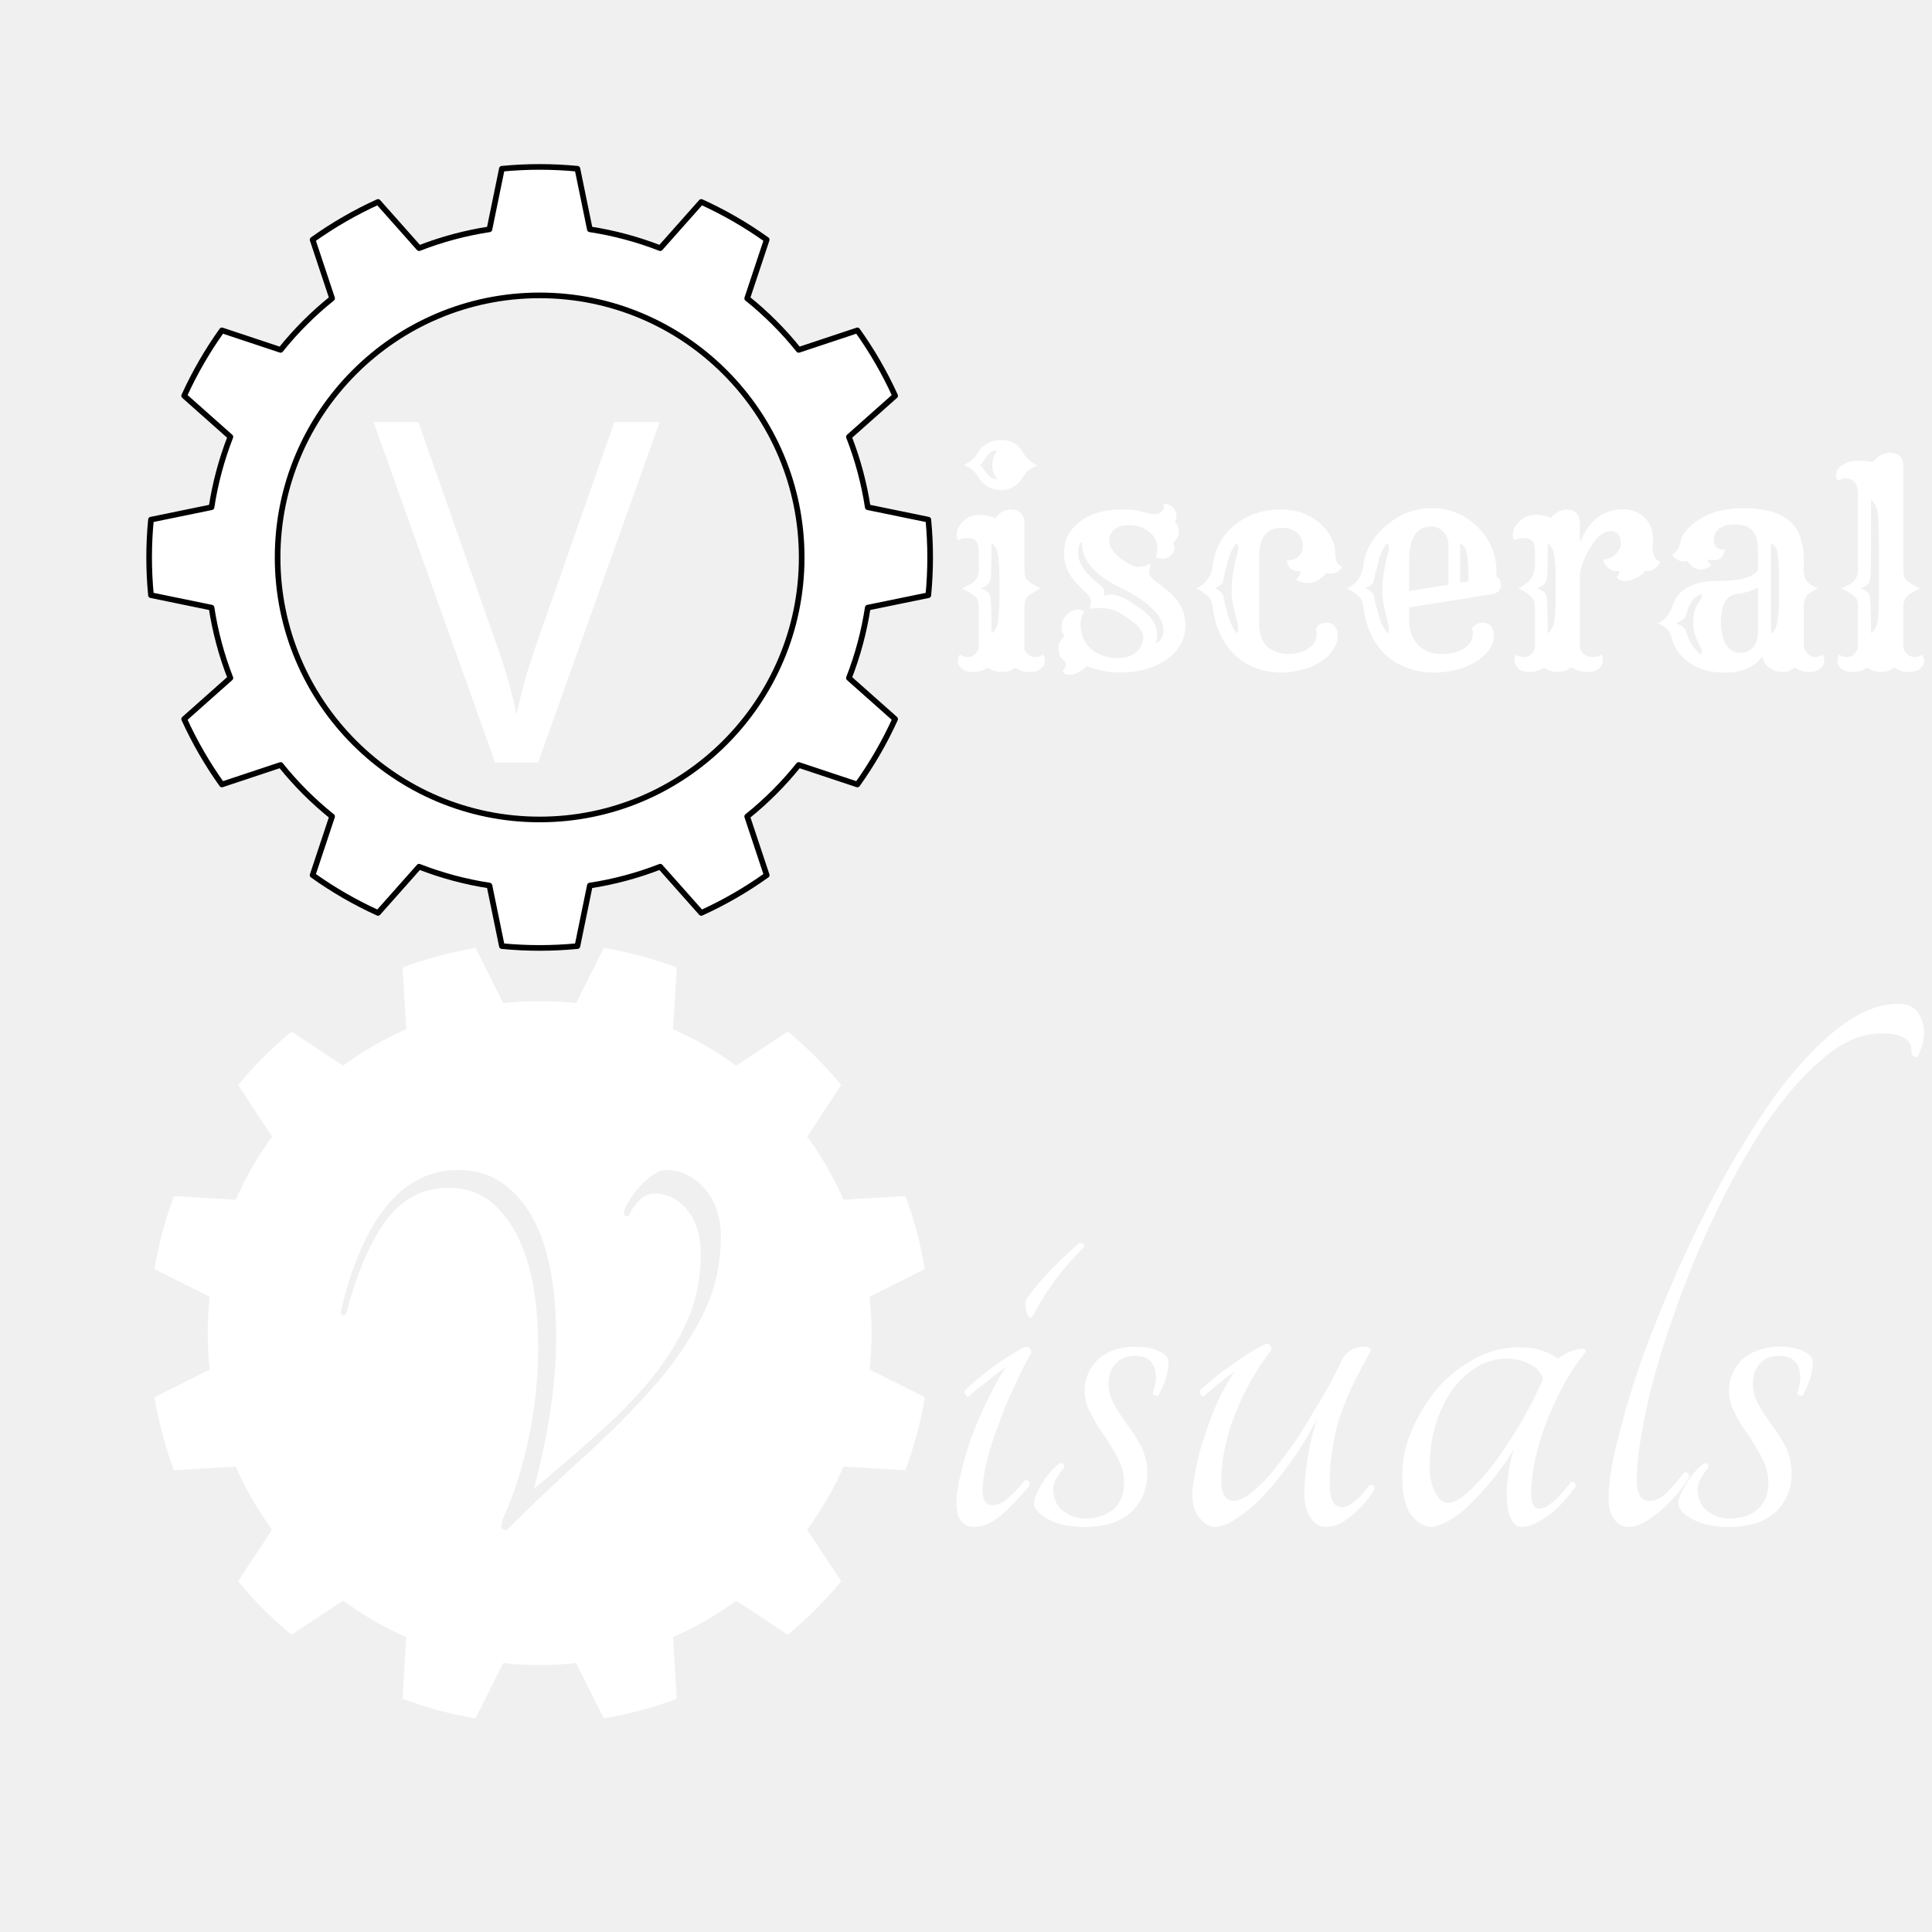
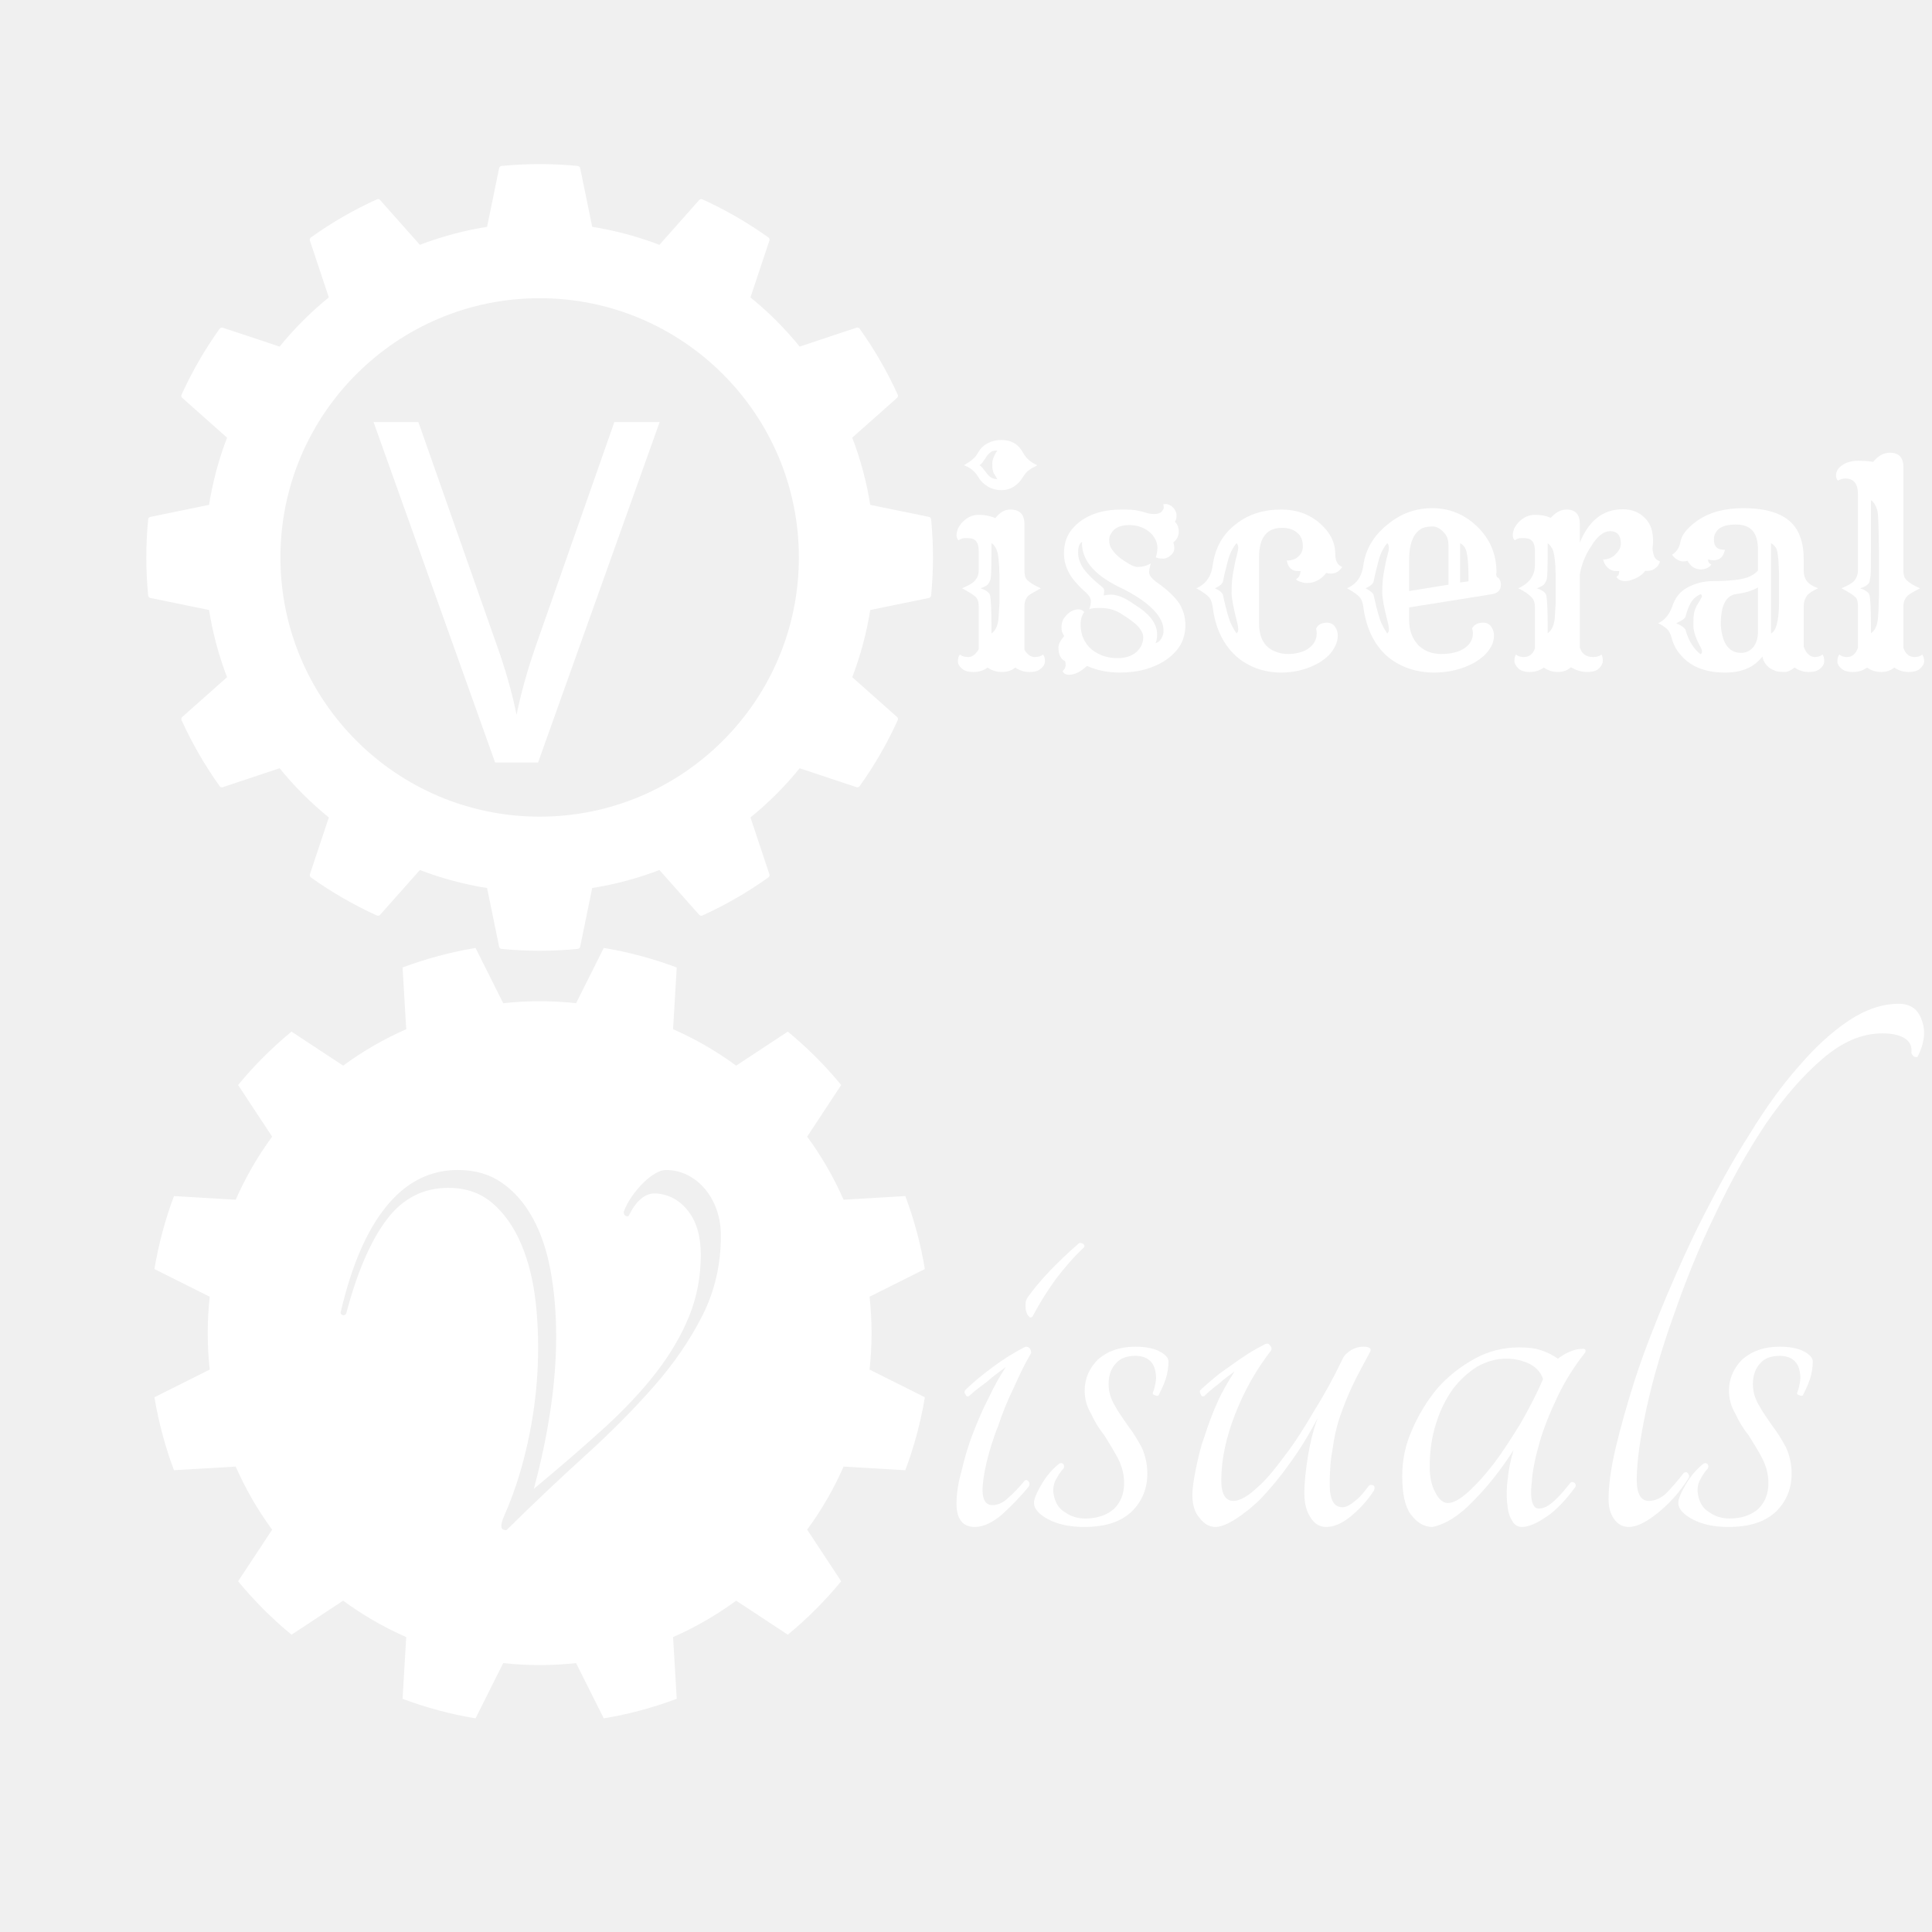
<svg xmlns="http://www.w3.org/2000/svg" width="100%" height="100%" viewBox="0 0 500 500" version="1.1" xml:space="preserve" style="fill-rule:evenodd;clip-rule:evenodd;stroke-linecap:round;stroke-linejoin:round;stroke-miterlimit:1.5;">
  <g id="DarkMode" transform="matrix(1.45889,0,0,1.45889,-123.998,-119.397)">
    <g>
      <path id="BlackVisuals" d="M136.708,264.842C133.251,267.687 130.078,270.86 127.233,274.317L133.27,283.475C130.712,286.957 128.545,290.71 126.808,294.666L115.859,294.017C114.288,298.209 113.126,302.544 112.391,306.96L122.198,311.873C121.724,316.167 121.724,320.501 122.198,324.796L112.391,329.708C113.126,334.125 114.288,338.459 115.859,342.651L126.808,342.002C128.545,345.959 130.712,349.712 133.27,353.194L127.233,362.352C130.078,365.809 133.251,368.982 136.708,371.827L145.866,365.79C149.348,368.348 153.101,370.515 157.058,372.252L156.408,383.201C160.601,384.772 164.935,385.934 169.352,386.669L174.264,376.862C178.559,377.336 182.892,377.336 187.187,376.862L192.099,386.669C196.516,385.934 200.85,384.772 205.043,383.201L204.394,372.252C208.35,370.515 212.103,368.348 215.585,365.79L224.743,371.827C228.2,368.982 231.373,365.809 234.218,362.352L228.181,353.194C230.739,349.712 232.906,345.959 234.643,342.002L245.592,342.651C247.163,338.459 248.325,334.125 249.06,329.708L239.253,324.796C239.727,320.501 239.727,316.167 239.253,311.873L249.06,306.96C248.325,302.544 247.163,298.209 245.592,294.017L234.643,294.666C232.906,290.71 230.739,286.957 228.181,283.475L234.218,274.317C231.373,270.86 228.2,267.687 224.743,264.842L215.585,270.879C212.103,268.321 208.35,266.154 204.394,264.417L205.043,253.468C200.85,251.897 196.516,250.735 192.099,250L187.187,259.807C182.892,259.333 178.559,259.333 174.264,259.807L169.352,250C164.935,250.735 160.601,251.897 156.408,253.468L157.058,264.417C153.101,266.154 149.348,268.321 145.866,270.879L136.708,264.842ZM212.877,301.078C212.877,306.163 211.787,310.868 209.608,315.193C207.429,319.518 204.556,323.712 200.99,327.773C197.424,331.834 193.363,335.928 188.807,340.055C184.251,344.182 179.595,348.59 174.841,353.279C174.378,353.279 174.098,353.163 173.999,352.932C173.9,352.701 173.9,352.387 173.999,351.991C174.098,351.595 174.246,351.166 174.444,350.703C174.642,350.241 174.841,349.779 175.039,349.317C176.491,345.817 177.68,341.97 178.605,337.777C179.529,333.584 180.107,329.391 180.338,325.197C180.569,321.004 180.47,316.943 180.041,313.014C179.612,309.085 178.753,305.602 177.465,302.564C176.178,299.526 174.477,297.1 172.364,295.284C170.251,293.468 167.643,292.56 164.539,292.56C160.049,292.56 156.384,294.458 153.544,298.255C150.705,302.052 148.328,307.583 146.413,314.846C146.28,315.111 146.082,315.21 145.818,315.144C145.554,315.078 145.422,314.912 145.422,314.648C147.337,306.394 150.044,300.121 153.544,295.828C157.044,291.536 161.27,289.39 166.223,289.39C169.261,289.39 171.869,290.149 174.048,291.668C176.227,293.187 178.043,295.267 179.496,297.908C180.949,300.55 182.005,303.67 182.666,307.269C183.326,310.868 183.656,314.764 183.656,318.957C183.656,323.15 183.31,327.542 182.616,332.131C181.923,336.72 180.949,341.326 179.694,345.949C184.317,342.119 188.477,338.52 192.175,335.152C195.873,331.784 198.976,328.466 201.486,325.197C203.995,321.929 205.926,318.61 207.28,315.243C208.634,311.875 209.311,308.276 209.311,304.446C209.311,301.144 208.551,298.536 207.033,296.621C205.514,294.706 203.599,293.682 201.288,293.55C199.439,293.484 197.854,294.805 196.533,297.512C196.335,297.644 196.137,297.644 195.939,297.512C195.741,297.38 195.642,297.149 195.642,296.819C195.972,295.894 196.45,294.986 197.078,294.095C197.705,293.204 198.365,292.411 199.059,291.718C199.752,291.024 200.462,290.463 201.188,290.034C201.915,289.605 202.542,289.39 203.07,289.39C204.457,289.39 205.745,289.687 206.933,290.281C208.122,290.876 209.162,291.701 210.054,292.758C210.945,293.814 211.638,295.052 212.134,296.472C212.629,297.892 212.877,299.427 212.877,301.078Z" style="fill:white;" />
      <g id="WhiteVisceralGear">
-         <path d="M187.425,111.776C182.969,111.343 178.482,111.343 174.026,111.776L171.819,122.52C167.548,123.173 163.362,124.295 159.336,125.864L152.053,117.663C147.977,119.516 144.091,121.76 140.448,124.363L143.909,134.771C140.537,137.473 137.473,140.537 134.771,143.909L124.363,140.448C121.76,144.091 119.516,147.977 117.663,152.053L125.864,159.336C124.295,163.362 123.173,167.548 122.52,171.819L111.776,174.026C111.343,178.482 111.343,182.969 111.776,187.425L122.52,189.632C123.173,193.903 124.295,198.089 125.864,202.115L117.663,209.398C119.516,213.474 121.76,217.36 124.363,221.003L134.771,217.542C137.473,220.914 140.537,223.978 143.909,226.68L140.448,237.088C144.091,239.691 147.977,241.935 152.053,243.788L159.336,235.587C163.362,237.156 167.548,238.278 171.819,238.931L174.026,249.675C178.482,250.108 182.969,250.108 187.425,249.675L189.632,238.931C193.903,238.278 198.089,237.156 202.115,235.587L209.398,243.788C213.474,241.935 217.36,239.691 221.003,237.088L217.542,226.68C220.914,223.978 223.978,220.914 226.68,217.542L237.088,221.003C239.691,217.36 241.935,213.474 243.788,209.398L235.587,202.115C237.156,198.089 238.278,193.903 238.931,189.632L249.675,187.425C250.108,182.969 250.108,178.482 249.675,174.026L238.931,171.819C238.278,167.548 237.156,163.362 235.587,159.336L243.788,152.053C241.935,147.977 239.691,144.091 237.088,140.448L226.68,143.909C223.978,140.537 220.914,137.473 217.542,134.771L221.003,124.363C217.36,121.76 213.474,119.516 209.398,117.663L202.115,125.864C198.089,124.295 193.903,123.173 189.632,122.52L187.425,111.776ZM180.726,134.241C206.381,134.241 227.21,155.07 227.21,180.726C227.21,206.381 206.381,227.21 180.726,227.21C155.07,227.21 134.241,206.381 134.241,180.726C134.241,155.07 155.07,134.241 180.726,134.241Z" style="fill:white;stroke:black;stroke-width:1px;" />
+         <path d="M187.425,111.776C182.969,111.343 178.482,111.343 174.026,111.776L171.819,122.52C167.548,123.173 163.362,124.295 159.336,125.864L152.053,117.663C147.977,119.516 144.091,121.76 140.448,124.363L143.909,134.771C140.537,137.473 137.473,140.537 134.771,143.909L124.363,140.448C121.76,144.091 119.516,147.977 117.663,152.053L125.864,159.336C124.295,163.362 123.173,167.548 122.52,171.819L111.776,174.026C111.343,178.482 111.343,182.969 111.776,187.425L122.52,189.632C123.173,193.903 124.295,198.089 125.864,202.115L117.663,209.398C119.516,213.474 121.76,217.36 124.363,221.003L134.771,217.542C137.473,220.914 140.537,223.978 143.909,226.68L140.448,237.088C144.091,239.691 147.977,241.935 152.053,243.788L159.336,235.587C163.362,237.156 167.548,238.278 171.819,238.931L174.026,249.675C178.482,250.108 182.969,250.108 187.425,249.675L189.632,238.931C193.903,238.278 198.089,237.156 202.115,235.587L209.398,243.788C213.474,241.935 217.36,239.691 221.003,237.088L217.542,226.68C220.914,223.978 223.978,220.914 226.68,217.542L237.088,221.003C239.691,217.36 241.935,213.474 243.788,209.398L235.587,202.115C237.156,198.089 238.278,193.903 238.931,189.632L249.675,187.425C250.108,182.969 250.108,178.482 249.675,174.026L238.931,171.819C238.278,167.548 237.156,163.362 235.587,159.336L243.788,152.053C241.935,147.977 239.691,144.091 237.088,140.448L226.68,143.909C223.978,140.537 220.914,137.473 217.542,134.771L221.003,124.363C217.36,121.76 213.474,119.516 209.398,117.663L202.115,125.864C198.089,124.295 193.903,123.173 189.632,122.52L187.425,111.776ZM180.726,134.241C206.381,134.241 227.21,155.07 227.21,180.726C227.21,206.381 206.381,227.21 180.726,227.21C155.07,227.21 134.241,206.381 134.241,180.726C134.241,155.07 155.07,134.241 180.726,134.241Z" style="fill:white;stroke:white;stroke-width:1px;" />
        <g transform="matrix(0.856844,0,0,0.856844,151.259,217.101)">
          <text x="0px" y="0px" style="font-family:'Rye-Regular', 'Rye', sans-serif;font-size:98.711px;fill:white;">V</text>
        </g>
      </g>
      <g transform="matrix(0.699667,0,0,0.699667,250.428,352.715)">
        <g transform="matrix(178.532,0,0,178.532,0,0)">
          <path d="M0.052,-0.186C0.05,-0.185 0.048,-0.185 0.047,-0.188C0.045,-0.19 0.045,-0.192 0.046,-0.194C0.055,-0.203 0.068,-0.214 0.084,-0.226C0.1,-0.238 0.116,-0.248 0.132,-0.256C0.137,-0.256 0.14,-0.253 0.14,-0.247C0.131,-0.232 0.123,-0.215 0.115,-0.197C0.106,-0.179 0.099,-0.161 0.093,-0.143C0.086,-0.126 0.081,-0.109 0.077,-0.093C0.073,-0.076 0.071,-0.063 0.071,-0.052C0.071,-0.038 0.076,-0.031 0.085,-0.031C0.092,-0.031 0.1,-0.034 0.107,-0.041C0.114,-0.047 0.122,-0.055 0.131,-0.066C0.132,-0.067 0.134,-0.067 0.136,-0.065C0.138,-0.063 0.138,-0.061 0.137,-0.058C0.125,-0.043 0.112,-0.03 0.099,-0.018C0.085,-0.006 0.072,0 0.06,0C0.043,0 0.034,-0.011 0.034,-0.033C0.034,-0.046 0.036,-0.061 0.041,-0.079C0.045,-0.096 0.05,-0.114 0.057,-0.132C0.064,-0.15 0.071,-0.167 0.08,-0.184C0.088,-0.201 0.096,-0.215 0.104,-0.227C0.097,-0.222 0.087,-0.215 0.077,-0.206C0.066,-0.198 0.057,-0.191 0.052,-0.186ZM0.142,-0.299C0.14,-0.297 0.138,-0.297 0.137,-0.299C0.135,-0.3 0.134,-0.303 0.133,-0.306C0.132,-0.309 0.132,-0.312 0.132,-0.316C0.132,-0.32 0.133,-0.323 0.135,-0.326C0.152,-0.35 0.177,-0.376 0.208,-0.403C0.21,-0.404 0.212,-0.403 0.214,-0.402C0.216,-0.4 0.216,-0.398 0.215,-0.397C0.201,-0.384 0.188,-0.369 0.175,-0.352C0.162,-0.334 0.151,-0.316 0.142,-0.299Z" style="fill:white;fill-rule:nonzero;" />
        </g>
        <g transform="matrix(178.532,0,0,178.532,26.6013,0)">
          <path d="M0.139,-0.256C0.152,-0.256 0.164,-0.254 0.172,-0.25C0.182,-0.245 0.186,-0.24 0.186,-0.235C0.186,-0.228 0.185,-0.219 0.182,-0.21C0.179,-0.201 0.175,-0.193 0.172,-0.187C0.171,-0.186 0.169,-0.186 0.167,-0.187C0.164,-0.188 0.163,-0.189 0.164,-0.191C0.166,-0.196 0.167,-0.201 0.168,-0.207C0.169,-0.213 0.168,-0.218 0.167,-0.223C0.164,-0.236 0.154,-0.243 0.139,-0.243C0.128,-0.243 0.118,-0.24 0.112,-0.233C0.105,-0.226 0.101,-0.216 0.101,-0.203C0.101,-0.192 0.104,-0.182 0.11,-0.172C0.115,-0.163 0.122,-0.153 0.129,-0.143C0.136,-0.134 0.142,-0.124 0.148,-0.113C0.153,-0.102 0.156,-0.089 0.156,-0.076C0.156,-0.055 0.149,-0.037 0.134,-0.022C0.118,-0.007 0.096,0 0.066,0C0.045,0 0.028,-0.004 0.015,-0.011C0.002,-0.018 -0.005,-0.026 -0.005,-0.034C-0.005,-0.04 -0.001,-0.049 0.006,-0.061C0.013,-0.073 0.022,-0.083 0.031,-0.09C0.033,-0.091 0.035,-0.091 0.037,-0.089C0.038,-0.087 0.038,-0.085 0.037,-0.083C0.032,-0.078 0.028,-0.071 0.025,-0.065C0.022,-0.058 0.022,-0.051 0.023,-0.046C0.025,-0.035 0.03,-0.026 0.039,-0.021C0.047,-0.015 0.057,-0.012 0.068,-0.012C0.085,-0.012 0.099,-0.017 0.109,-0.026C0.118,-0.035 0.123,-0.047 0.123,-0.062C0.123,-0.075 0.12,-0.086 0.114,-0.098C0.108,-0.109 0.102,-0.119 0.095,-0.13C0.087,-0.14 0.081,-0.15 0.076,-0.161C0.07,-0.171 0.067,-0.182 0.067,-0.194C0.067,-0.211 0.074,-0.226 0.086,-0.238C0.1,-0.25 0.117,-0.256 0.139,-0.256Z" style="fill:white;fill-rule:nonzero;" />
        </g>
        <g transform="matrix(178.532,0,0,178.532,60.1653,0)">
          <path d="M0.065,0C0.056,0 0.049,-0.004 0.042,-0.013C0.035,-0.021 0.032,-0.032 0.032,-0.045C0.032,-0.056 0.034,-0.068 0.037,-0.083C0.04,-0.097 0.043,-0.112 0.049,-0.128C0.054,-0.144 0.06,-0.16 0.067,-0.176C0.074,-0.192 0.083,-0.207 0.092,-0.221C0.085,-0.216 0.077,-0.21 0.069,-0.203C0.061,-0.197 0.054,-0.191 0.049,-0.186C0.047,-0.185 0.045,-0.185 0.044,-0.188C0.043,-0.19 0.042,-0.192 0.043,-0.194C0.048,-0.199 0.054,-0.204 0.061,-0.21C0.068,-0.216 0.076,-0.222 0.085,-0.228C0.093,-0.234 0.102,-0.24 0.111,-0.246C0.119,-0.251 0.128,-0.256 0.136,-0.26C0.139,-0.261 0.141,-0.26 0.142,-0.258C0.144,-0.256 0.145,-0.254 0.144,-0.251C0.123,-0.224 0.106,-0.194 0.093,-0.161C0.08,-0.128 0.073,-0.096 0.073,-0.066C0.073,-0.047 0.079,-0.037 0.09,-0.037C0.099,-0.037 0.11,-0.043 0.123,-0.055C0.136,-0.066 0.149,-0.082 0.163,-0.101C0.177,-0.119 0.191,-0.141 0.205,-0.165C0.22,-0.189 0.233,-0.213 0.245,-0.238C0.247,-0.243 0.251,-0.247 0.257,-0.251C0.262,-0.254 0.268,-0.256 0.275,-0.256C0.284,-0.256 0.287,-0.253 0.284,-0.248C0.275,-0.231 0.266,-0.215 0.259,-0.2C0.252,-0.185 0.246,-0.17 0.241,-0.155C0.236,-0.14 0.233,-0.125 0.231,-0.11C0.228,-0.095 0.227,-0.078 0.227,-0.06C0.227,-0.039 0.233,-0.028 0.245,-0.028C0.25,-0.028 0.256,-0.031 0.263,-0.037C0.27,-0.042 0.276,-0.05 0.283,-0.059C0.285,-0.06 0.287,-0.06 0.289,-0.059C0.291,-0.058 0.291,-0.055 0.29,-0.052C0.281,-0.038 0.27,-0.026 0.258,-0.016C0.245,-0.005 0.233,0 0.222,0C0.213,0 0.206,-0.004 0.2,-0.013C0.194,-0.022 0.191,-0.033 0.191,-0.048C0.191,-0.064 0.193,-0.081 0.196,-0.1C0.199,-0.118 0.203,-0.136 0.21,-0.155C0.197,-0.13 0.184,-0.109 0.17,-0.09C0.156,-0.07 0.142,-0.054 0.13,-0.041C0.117,-0.028 0.104,-0.018 0.093,-0.011C0.082,-0.004 0.072,0 0.065,0Z" style="fill:white;fill-rule:nonzero;" />
        </g>
        <g transform="matrix(178.532,0,0,178.532,113.546,0)">
          <path d="M0.27,-0.063C0.271,-0.064 0.273,-0.064 0.275,-0.063C0.277,-0.062 0.278,-0.06 0.277,-0.057C0.263,-0.038 0.249,-0.023 0.235,-0.014C0.222,-0.005 0.21,0 0.201,0C0.195,0 0.19,-0.003 0.187,-0.009C0.183,-0.015 0.181,-0.023 0.18,-0.034C0.179,-0.044 0.179,-0.056 0.181,-0.069C0.182,-0.082 0.185,-0.095 0.189,-0.109C0.171,-0.081 0.152,-0.057 0.132,-0.037C0.112,-0.016 0.093,-0.004 0.074,0C0.062,0 0.052,-0.006 0.043,-0.018C0.035,-0.029 0.031,-0.047 0.031,-0.072C0.031,-0.094 0.035,-0.116 0.045,-0.138C0.054,-0.159 0.066,-0.179 0.081,-0.197C0.096,-0.214 0.114,-0.228 0.134,-0.239C0.154,-0.25 0.175,-0.255 0.197,-0.255C0.209,-0.255 0.219,-0.254 0.228,-0.251C0.237,-0.248 0.245,-0.244 0.252,-0.239C0.256,-0.242 0.262,-0.246 0.269,-0.249C0.276,-0.252 0.282,-0.253 0.288,-0.253C0.291,-0.253 0.292,-0.251 0.291,-0.248C0.276,-0.229 0.263,-0.209 0.252,-0.186C0.241,-0.163 0.232,-0.141 0.226,-0.12C0.22,-0.099 0.216,-0.08 0.215,-0.064C0.213,-0.047 0.214,-0.036 0.218,-0.03C0.221,-0.025 0.227,-0.025 0.236,-0.029C0.245,-0.034 0.256,-0.045 0.27,-0.063ZM0.096,-0.034C0.103,-0.034 0.113,-0.039 0.125,-0.05C0.136,-0.06 0.148,-0.073 0.161,-0.09C0.174,-0.107 0.186,-0.126 0.199,-0.147C0.211,-0.168 0.222,-0.189 0.231,-0.21C0.228,-0.219 0.222,-0.226 0.213,-0.231C0.203,-0.236 0.192,-0.239 0.179,-0.239C0.164,-0.239 0.151,-0.235 0.138,-0.228C0.125,-0.22 0.113,-0.209 0.103,-0.196C0.093,-0.182 0.085,-0.166 0.079,-0.147C0.073,-0.128 0.07,-0.108 0.07,-0.085C0.07,-0.07 0.073,-0.058 0.078,-0.049C0.083,-0.039 0.089,-0.034 0.096,-0.034Z" style="fill:white;fill-rule:nonzero;" />
        </g>
        <g transform="matrix(178.532,0,0,178.532,166.035,0)">
          <path d="M0.442,-0.743C0.459,-0.743 0.47,-0.735 0.475,-0.719C0.481,-0.703 0.478,-0.686 0.469,-0.668C0.468,-0.667 0.466,-0.667 0.464,-0.668C0.462,-0.669 0.461,-0.671 0.46,-0.673C0.461,-0.681 0.459,-0.688 0.452,-0.693C0.445,-0.698 0.434,-0.701 0.419,-0.701C0.39,-0.701 0.362,-0.689 0.334,-0.665C0.306,-0.641 0.279,-0.61 0.253,-0.572C0.227,-0.533 0.203,-0.49 0.181,-0.443C0.158,-0.396 0.139,-0.348 0.123,-0.302C0.106,-0.255 0.093,-0.21 0.084,-0.169C0.075,-0.127 0.07,-0.093 0.07,-0.067C0.07,-0.047 0.076,-0.037 0.087,-0.037C0.095,-0.037 0.103,-0.04 0.111,-0.047C0.118,-0.054 0.127,-0.064 0.137,-0.077C0.139,-0.078 0.141,-0.078 0.142,-0.077C0.144,-0.075 0.145,-0.073 0.144,-0.07C0.131,-0.049 0.116,-0.033 0.1,-0.02C0.084,-0.007 0.07,0 0.059,0C0.05,0 0.043,-0.004 0.038,-0.011C0.033,-0.018 0.03,-0.027 0.03,-0.039C0.03,-0.058 0.033,-0.082 0.04,-0.112C0.047,-0.141 0.056,-0.174 0.068,-0.211C0.08,-0.248 0.095,-0.286 0.112,-0.327C0.129,-0.367 0.147,-0.407 0.167,-0.446C0.187,-0.485 0.208,-0.523 0.231,-0.559C0.253,-0.595 0.276,-0.627 0.3,-0.654C0.323,-0.681 0.347,-0.703 0.371,-0.719C0.395,-0.735 0.419,-0.743 0.442,-0.743Z" style="fill:white;fill-rule:nonzero;" />
        </g>
        <g transform="matrix(178.532,0,0,178.532,189.958,0)">
          <path d="M0.139,-0.256C0.152,-0.256 0.164,-0.254 0.172,-0.25C0.182,-0.245 0.186,-0.24 0.186,-0.235C0.186,-0.228 0.185,-0.219 0.182,-0.21C0.179,-0.201 0.175,-0.193 0.172,-0.187C0.171,-0.186 0.169,-0.186 0.167,-0.187C0.164,-0.188 0.163,-0.189 0.164,-0.191C0.166,-0.196 0.167,-0.201 0.168,-0.207C0.169,-0.213 0.168,-0.218 0.167,-0.223C0.164,-0.236 0.154,-0.243 0.139,-0.243C0.128,-0.243 0.118,-0.24 0.112,-0.233C0.105,-0.226 0.101,-0.216 0.101,-0.203C0.101,-0.192 0.104,-0.182 0.11,-0.172C0.115,-0.163 0.122,-0.153 0.129,-0.143C0.136,-0.134 0.142,-0.124 0.148,-0.113C0.153,-0.102 0.156,-0.089 0.156,-0.076C0.156,-0.055 0.149,-0.037 0.134,-0.022C0.118,-0.007 0.096,0 0.066,0C0.045,0 0.028,-0.004 0.015,-0.011C0.002,-0.018 -0.005,-0.026 -0.005,-0.034C-0.005,-0.04 -0.001,-0.049 0.006,-0.061C0.013,-0.073 0.022,-0.083 0.031,-0.09C0.033,-0.091 0.035,-0.091 0.037,-0.089C0.038,-0.087 0.038,-0.085 0.037,-0.083C0.032,-0.078 0.028,-0.071 0.025,-0.065C0.022,-0.058 0.022,-0.051 0.023,-0.046C0.025,-0.035 0.03,-0.026 0.039,-0.021C0.047,-0.015 0.057,-0.012 0.068,-0.012C0.085,-0.012 0.099,-0.017 0.109,-0.026C0.118,-0.035 0.123,-0.047 0.123,-0.062C0.123,-0.075 0.12,-0.086 0.114,-0.098C0.108,-0.109 0.102,-0.119 0.095,-0.13C0.087,-0.14 0.081,-0.15 0.076,-0.161C0.07,-0.171 0.067,-0.182 0.067,-0.194C0.067,-0.211 0.074,-0.226 0.086,-0.238C0.1,-0.25 0.117,-0.256 0.139,-0.256Z" style="fill:white;fill-rule:nonzero;" />
        </g>
      </g>
    </g>
    <g transform="matrix(0.379046,0,0,0.379046,253.595,200.56)">
      <g transform="matrix(129.744,0,0,129.744,0,0)">
        <path d="M0.183,-0.646C0.167,-0.646 0.15,-0.65 0.135,-0.659C0.12,-0.668 0.108,-0.68 0.1,-0.694C0.091,-0.709 0.079,-0.721 0.064,-0.729C0.06,-0.731 0.055,-0.733 0.049,-0.736L0.065,-0.746C0.081,-0.756 0.093,-0.768 0.1,-0.782C0.108,-0.796 0.119,-0.807 0.134,-0.815C0.149,-0.823 0.166,-0.827 0.183,-0.827C0.22,-0.827 0.246,-0.811 0.262,-0.781C0.273,-0.761 0.29,-0.746 0.313,-0.736C0.309,-0.733 0.304,-0.73 0.299,-0.728C0.294,-0.726 0.29,-0.723 0.286,-0.72C0.276,-0.714 0.268,-0.704 0.26,-0.691C0.253,-0.679 0.243,-0.668 0.229,-0.659C0.215,-0.65 0.2,-0.646 0.183,-0.646ZM0.157,-0.706C0.155,-0.709 0.154,-0.713 0.153,-0.718C0.151,-0.723 0.151,-0.731 0.151,-0.743C0.151,-0.755 0.157,-0.771 0.169,-0.789C0.157,-0.789 0.149,-0.787 0.144,-0.782C0.139,-0.778 0.135,-0.774 0.133,-0.771C0.131,-0.768 0.128,-0.765 0.127,-0.762C0.125,-0.759 0.123,-0.756 0.12,-0.752C0.114,-0.743 0.109,-0.738 0.105,-0.736C0.11,-0.733 0.115,-0.728 0.119,-0.722C0.124,-0.716 0.129,-0.709 0.135,-0.702C0.144,-0.691 0.155,-0.686 0.169,-0.686L0.157,-0.706ZM0.134,-0.006C0.119,0.005 0.102,0.01 0.083,0.01C0.064,0.01 0.05,0.006 0.041,-0.003C0.031,-0.011 0.027,-0.02 0.027,-0.027C0.027,-0.038 0.029,-0.047 0.034,-0.053C0.041,-0.047 0.051,-0.044 0.065,-0.044C0.079,-0.044 0.091,-0.054 0.102,-0.072L0.102,-0.228C0.102,-0.242 0.099,-0.252 0.093,-0.259C0.083,-0.269 0.066,-0.279 0.042,-0.292C0.065,-0.302 0.079,-0.31 0.085,-0.316C0.096,-0.327 0.102,-0.34 0.102,-0.356L0.102,-0.427C0.102,-0.455 0.092,-0.47 0.073,-0.472C0.068,-0.473 0.061,-0.473 0.052,-0.473C0.044,-0.473 0.036,-0.47 0.029,-0.465C0.024,-0.471 0.022,-0.477 0.022,-0.484C0.022,-0.491 0.024,-0.498 0.027,-0.507C0.031,-0.515 0.036,-0.523 0.043,-0.53C0.06,-0.548 0.079,-0.557 0.102,-0.557C0.124,-0.557 0.144,-0.553 0.162,-0.545C0.178,-0.566 0.196,-0.576 0.216,-0.576C0.25,-0.576 0.267,-0.559 0.267,-0.523L0.267,-0.356C0.267,-0.34 0.27,-0.329 0.277,-0.322C0.287,-0.312 0.303,-0.302 0.326,-0.292C0.302,-0.279 0.286,-0.27 0.28,-0.264C0.271,-0.254 0.267,-0.242 0.267,-0.228L0.267,-0.07C0.277,-0.053 0.29,-0.044 0.303,-0.044C0.317,-0.044 0.327,-0.047 0.334,-0.053C0.339,-0.047 0.341,-0.039 0.341,-0.03C0.341,-0.02 0.337,-0.011 0.327,-0.003C0.318,0.006 0.304,0.01 0.286,0.01C0.267,0.01 0.25,0.005 0.234,-0.006C0.221,0.005 0.204,0.01 0.186,0.01C0.167,0.01 0.15,0.005 0.134,-0.006ZM0.177,-0.237L0.177,-0.341C0.176,-0.351 0.176,-0.36 0.176,-0.369C0.174,-0.392 0.173,-0.407 0.171,-0.416C0.167,-0.434 0.16,-0.447 0.148,-0.455L0.148,-0.423C0.148,-0.368 0.147,-0.336 0.145,-0.326C0.142,-0.316 0.138,-0.309 0.133,-0.304C0.128,-0.3 0.12,-0.296 0.109,-0.292C0.129,-0.285 0.14,-0.277 0.143,-0.267C0.146,-0.251 0.148,-0.216 0.148,-0.161L0.148,-0.129C0.163,-0.139 0.172,-0.159 0.174,-0.189C0.175,-0.21 0.176,-0.226 0.177,-0.237Z" style="fill:white;fill-rule:nonzero;" />
      </g>
      <g transform="matrix(129.744,0,0,129.744,45.3597,0)">
        <path d="M0.143,-0.012C0.12,0.009 0.099,0.02 0.079,0.02C0.067,0.02 0.059,0.016 0.055,0.007C0.063,0 0.066,-0.008 0.066,-0.015C0.066,-0.023 0.065,-0.028 0.063,-0.032L0.057,-0.043L0.064,-0.029C0.057,-0.032 0.051,-0.038 0.046,-0.047C0.042,-0.055 0.04,-0.066 0.04,-0.078C0.04,-0.09 0.047,-0.104 0.061,-0.12C0.054,-0.129 0.051,-0.139 0.051,-0.15C0.051,-0.161 0.053,-0.17 0.056,-0.177C0.06,-0.185 0.065,-0.191 0.071,-0.197C0.084,-0.21 0.098,-0.216 0.112,-0.216C0.122,-0.216 0.129,-0.212 0.133,-0.206C0.125,-0.196 0.12,-0.181 0.12,-0.161C0.12,-0.141 0.124,-0.123 0.131,-0.109C0.138,-0.095 0.147,-0.082 0.159,-0.072C0.185,-0.051 0.216,-0.04 0.253,-0.04C0.294,-0.04 0.323,-0.055 0.339,-0.085C0.343,-0.095 0.346,-0.104 0.346,-0.113C0.346,-0.122 0.344,-0.131 0.339,-0.138C0.335,-0.145 0.33,-0.152 0.323,-0.159C0.311,-0.17 0.294,-0.183 0.271,-0.197C0.248,-0.213 0.222,-0.221 0.191,-0.221C0.171,-0.221 0.158,-0.22 0.151,-0.216C0.155,-0.226 0.157,-0.236 0.157,-0.246C0.157,-0.255 0.151,-0.266 0.138,-0.278C0.125,-0.289 0.113,-0.301 0.103,-0.313C0.093,-0.324 0.084,-0.336 0.078,-0.348C0.066,-0.37 0.06,-0.393 0.06,-0.418C0.06,-0.443 0.065,-0.465 0.075,-0.484C0.085,-0.503 0.1,-0.519 0.118,-0.533C0.157,-0.562 0.207,-0.576 0.267,-0.576C0.296,-0.576 0.316,-0.575 0.327,-0.572C0.338,-0.57 0.347,-0.567 0.354,-0.565C0.362,-0.562 0.373,-0.56 0.386,-0.56C0.398,-0.56 0.407,-0.563 0.412,-0.568C0.417,-0.574 0.42,-0.579 0.42,-0.584C0.42,-0.588 0.419,-0.592 0.418,-0.595C0.42,-0.595 0.423,-0.596 0.427,-0.596C0.431,-0.596 0.436,-0.595 0.441,-0.592C0.446,-0.59 0.45,-0.587 0.454,-0.583C0.462,-0.574 0.466,-0.565 0.466,-0.555C0.466,-0.545 0.464,-0.537 0.46,-0.532C0.469,-0.524 0.474,-0.512 0.474,-0.496C0.474,-0.48 0.467,-0.467 0.454,-0.457C0.457,-0.451 0.458,-0.444 0.458,-0.435C0.458,-0.427 0.454,-0.418 0.445,-0.411C0.436,-0.403 0.427,-0.399 0.419,-0.399C0.405,-0.399 0.396,-0.401 0.391,-0.404C0.395,-0.415 0.397,-0.426 0.397,-0.438C0.397,-0.45 0.394,-0.462 0.387,-0.473C0.381,-0.484 0.372,-0.493 0.362,-0.5C0.343,-0.513 0.321,-0.52 0.295,-0.52C0.262,-0.52 0.24,-0.509 0.229,-0.488C0.225,-0.482 0.223,-0.475 0.223,-0.467C0.223,-0.459 0.224,-0.452 0.226,-0.446C0.228,-0.44 0.232,-0.433 0.237,-0.427C0.246,-0.414 0.26,-0.402 0.277,-0.391C0.299,-0.376 0.315,-0.369 0.324,-0.369C0.343,-0.369 0.359,-0.373 0.373,-0.382C0.369,-0.367 0.367,-0.356 0.367,-0.35C0.367,-0.34 0.375,-0.329 0.39,-0.317C0.432,-0.288 0.46,-0.261 0.476,-0.237C0.49,-0.214 0.498,-0.188 0.498,-0.159C0.498,-0.131 0.491,-0.106 0.479,-0.086C0.466,-0.065 0.449,-0.048 0.427,-0.033C0.382,-0.003 0.327,0.012 0.262,0.012C0.218,0.012 0.178,0.004 0.143,-0.012ZM0.125,-0.459C0.116,-0.454 0.111,-0.442 0.111,-0.421C0.111,-0.4 0.118,-0.381 0.131,-0.362C0.145,-0.343 0.166,-0.322 0.195,-0.299C0.202,-0.294 0.205,-0.289 0.205,-0.284C0.205,-0.276 0.204,-0.27 0.203,-0.266C0.207,-0.267 0.214,-0.268 0.224,-0.269C0.247,-0.271 0.277,-0.26 0.312,-0.235C0.368,-0.201 0.396,-0.165 0.396,-0.126C0.396,-0.112 0.394,-0.101 0.39,-0.094C0.402,-0.097 0.411,-0.106 0.417,-0.124C0.419,-0.129 0.419,-0.135 0.419,-0.14C0.419,-0.167 0.405,-0.193 0.377,-0.22C0.348,-0.248 0.307,-0.274 0.254,-0.299C0.165,-0.344 0.123,-0.397 0.125,-0.459Z" style="fill:white;fill-rule:nonzero;" />
      </g>
      <g transform="matrix(129.744,0,0,129.744,112.512,0)">
        <path d="M0.452,-0.147C0.459,-0.161 0.472,-0.168 0.491,-0.168C0.504,-0.168 0.514,-0.163 0.521,-0.152C0.527,-0.143 0.53,-0.133 0.53,-0.121C0.53,-0.109 0.527,-0.096 0.521,-0.084C0.515,-0.072 0.507,-0.06 0.497,-0.05C0.487,-0.04 0.475,-0.031 0.462,-0.023C0.449,-0.016 0.435,-0.009 0.42,-0.004C0.39,0.007 0.358,0.012 0.325,0.012C0.292,0.012 0.261,0.006 0.232,-0.005C0.203,-0.017 0.177,-0.033 0.156,-0.054C0.114,-0.096 0.088,-0.152 0.079,-0.223C0.077,-0.239 0.073,-0.25 0.068,-0.257C0.058,-0.269 0.042,-0.28 0.02,-0.292C0.054,-0.307 0.074,-0.335 0.079,-0.376C0.088,-0.438 0.115,-0.487 0.162,-0.523C0.207,-0.559 0.262,-0.576 0.326,-0.576C0.382,-0.576 0.429,-0.559 0.467,-0.525C0.503,-0.493 0.521,-0.457 0.521,-0.415C0.521,-0.391 0.529,-0.376 0.546,-0.369C0.536,-0.353 0.522,-0.345 0.505,-0.345C0.499,-0.345 0.493,-0.346 0.488,-0.347C0.476,-0.331 0.46,-0.319 0.438,-0.313C0.432,-0.312 0.425,-0.311 0.419,-0.311C0.413,-0.311 0.405,-0.312 0.397,-0.315C0.389,-0.317 0.383,-0.32 0.379,-0.325C0.389,-0.329 0.394,-0.338 0.396,-0.354L0.387,-0.354C0.365,-0.354 0.351,-0.366 0.346,-0.392C0.37,-0.392 0.387,-0.401 0.398,-0.419C0.402,-0.426 0.404,-0.434 0.404,-0.443C0.404,-0.464 0.398,-0.481 0.384,-0.492C0.371,-0.504 0.352,-0.51 0.329,-0.51C0.274,-0.51 0.246,-0.475 0.246,-0.404L0.246,-0.167C0.246,-0.111 0.267,-0.076 0.31,-0.062C0.322,-0.057 0.336,-0.055 0.352,-0.055C0.367,-0.055 0.381,-0.057 0.394,-0.061C0.407,-0.064 0.418,-0.07 0.427,-0.077C0.445,-0.091 0.454,-0.108 0.454,-0.13C0.454,-0.136 0.453,-0.142 0.452,-0.147ZM0.165,-0.129C0.169,-0.133 0.171,-0.137 0.171,-0.142C0.171,-0.149 0.17,-0.158 0.167,-0.169C0.154,-0.22 0.147,-0.256 0.147,-0.276C0.147,-0.296 0.148,-0.311 0.149,-0.323C0.15,-0.334 0.152,-0.345 0.154,-0.356C0.158,-0.379 0.162,-0.398 0.167,-0.415C0.17,-0.426 0.171,-0.434 0.171,-0.438C0.171,-0.445 0.169,-0.451 0.165,-0.455C0.151,-0.438 0.14,-0.417 0.133,-0.389C0.126,-0.362 0.12,-0.338 0.116,-0.317C0.114,-0.308 0.104,-0.3 0.087,-0.292C0.104,-0.284 0.114,-0.276 0.116,-0.267C0.128,-0.212 0.138,-0.177 0.146,-0.162C0.153,-0.147 0.16,-0.136 0.165,-0.129Z" style="fill:white;fill-rule:nonzero;" />
      </g>
      <g transform="matrix(129.744,0,0,129.744,183.023,0)">
        <path d="M0.471,-0.147C0.478,-0.161 0.492,-0.168 0.511,-0.168C0.524,-0.168 0.534,-0.163 0.541,-0.152C0.547,-0.143 0.55,-0.133 0.55,-0.121C0.55,-0.109 0.547,-0.096 0.541,-0.084C0.534,-0.072 0.526,-0.06 0.515,-0.05C0.504,-0.04 0.492,-0.031 0.478,-0.023C0.464,-0.016 0.45,-0.009 0.434,-0.004C0.402,0.007 0.368,0.012 0.333,0.012C0.299,0.012 0.266,0.006 0.236,-0.005C0.205,-0.017 0.179,-0.033 0.157,-0.054C0.115,-0.095 0.089,-0.151 0.079,-0.223C0.077,-0.239 0.073,-0.25 0.068,-0.257C0.058,-0.269 0.042,-0.28 0.02,-0.292C0.048,-0.304 0.066,-0.325 0.074,-0.353C0.076,-0.36 0.078,-0.368 0.079,-0.376C0.087,-0.433 0.116,-0.482 0.166,-0.522C0.214,-0.562 0.268,-0.581 0.328,-0.581C0.389,-0.581 0.443,-0.559 0.488,-0.516C0.535,-0.471 0.559,-0.416 0.559,-0.35C0.559,-0.348 0.559,-0.346 0.558,-0.343C0.558,-0.341 0.558,-0.339 0.559,-0.337C0.559,-0.333 0.562,-0.33 0.566,-0.33C0.572,-0.322 0.575,-0.314 0.575,-0.306C0.575,-0.286 0.565,-0.275 0.544,-0.271C0.539,-0.27 0.531,-0.269 0.52,-0.267L0.244,-0.223L0.244,-0.176C0.244,-0.139 0.256,-0.109 0.278,-0.086C0.3,-0.065 0.327,-0.055 0.36,-0.055C0.395,-0.055 0.423,-0.062 0.444,-0.076C0.464,-0.09 0.474,-0.108 0.474,-0.13C0.474,-0.135 0.473,-0.141 0.471,-0.147ZM0.386,-0.305L0.386,-0.442C0.386,-0.463 0.382,-0.479 0.373,-0.489C0.358,-0.507 0.343,-0.515 0.329,-0.515C0.314,-0.515 0.302,-0.513 0.292,-0.509C0.282,-0.504 0.274,-0.497 0.267,-0.488C0.252,-0.468 0.244,-0.437 0.244,-0.395L0.244,-0.282L0.386,-0.305ZM0.458,-0.317L0.458,-0.333C0.458,-0.393 0.453,-0.43 0.443,-0.442C0.438,-0.448 0.433,-0.452 0.428,-0.455L0.428,-0.313L0.458,-0.317ZM0.165,-0.129C0.169,-0.133 0.171,-0.137 0.171,-0.142C0.171,-0.149 0.17,-0.158 0.167,-0.169C0.154,-0.22 0.147,-0.256 0.147,-0.276C0.147,-0.296 0.148,-0.311 0.149,-0.323C0.15,-0.334 0.152,-0.345 0.154,-0.356C0.158,-0.379 0.162,-0.398 0.167,-0.415C0.17,-0.426 0.171,-0.434 0.171,-0.438C0.171,-0.445 0.169,-0.451 0.165,-0.455C0.151,-0.438 0.14,-0.417 0.133,-0.389C0.126,-0.362 0.12,-0.338 0.116,-0.317C0.114,-0.308 0.104,-0.3 0.087,-0.292C0.104,-0.283 0.114,-0.275 0.116,-0.267C0.128,-0.212 0.138,-0.177 0.146,-0.162C0.153,-0.147 0.16,-0.136 0.165,-0.129Z" style="fill:white;fill-rule:nonzero;" />
      </g>
      <g transform="matrix(129.744,0,0,129.744,260.312,0)">
        <path d="M0.134,-0.006C0.119,0.005 0.102,0.01 0.083,0.01C0.064,0.01 0.05,0.005 0.041,-0.004C0.033,-0.013 0.028,-0.021 0.028,-0.029C0.028,-0.04 0.03,-0.048 0.034,-0.053C0.041,-0.047 0.05,-0.044 0.061,-0.044C0.082,-0.044 0.095,-0.055 0.102,-0.075L0.102,-0.223C0.102,-0.238 0.099,-0.249 0.093,-0.256C0.082,-0.269 0.065,-0.281 0.042,-0.292C0.082,-0.31 0.102,-0.338 0.102,-0.376L0.102,-0.427C0.102,-0.455 0.092,-0.47 0.073,-0.472C0.068,-0.473 0.061,-0.473 0.052,-0.473C0.044,-0.473 0.036,-0.47 0.029,-0.465C0.024,-0.471 0.022,-0.477 0.022,-0.484C0.022,-0.491 0.024,-0.498 0.027,-0.507C0.031,-0.515 0.036,-0.523 0.043,-0.53C0.06,-0.548 0.08,-0.557 0.102,-0.557C0.125,-0.557 0.144,-0.553 0.159,-0.546C0.177,-0.566 0.196,-0.576 0.216,-0.576C0.248,-0.576 0.264,-0.559 0.264,-0.523L0.264,-0.457C0.297,-0.537 0.348,-0.577 0.419,-0.577C0.451,-0.577 0.477,-0.567 0.497,-0.547C0.518,-0.528 0.528,-0.5 0.528,-0.465L0.528,-0.458C0.528,-0.456 0.528,-0.451 0.527,-0.444C0.526,-0.437 0.526,-0.43 0.528,-0.423C0.529,-0.416 0.531,-0.41 0.533,-0.405C0.537,-0.398 0.543,-0.393 0.553,-0.389C0.551,-0.38 0.546,-0.372 0.537,-0.365C0.529,-0.358 0.52,-0.355 0.51,-0.355L0.5,-0.355C0.488,-0.339 0.47,-0.328 0.447,-0.321C0.441,-0.319 0.434,-0.318 0.426,-0.318C0.418,-0.318 0.412,-0.32 0.406,-0.323C0.4,-0.327 0.397,-0.331 0.396,-0.334C0.403,-0.337 0.406,-0.343 0.406,-0.352L0.406,-0.354L0.394,-0.354C0.383,-0.354 0.374,-0.358 0.365,-0.366C0.356,-0.374 0.351,-0.384 0.348,-0.396C0.366,-0.396 0.381,-0.402 0.394,-0.416C0.406,-0.428 0.412,-0.44 0.412,-0.453C0.412,-0.483 0.399,-0.498 0.373,-0.498C0.35,-0.498 0.327,-0.48 0.305,-0.444C0.283,-0.411 0.27,-0.377 0.264,-0.342L0.264,-0.078C0.268,-0.067 0.273,-0.058 0.281,-0.053C0.288,-0.047 0.299,-0.044 0.312,-0.044C0.325,-0.044 0.335,-0.047 0.342,-0.053C0.345,-0.048 0.347,-0.041 0.347,-0.031C0.347,-0.022 0.343,-0.013 0.334,-0.004C0.326,0.005 0.311,0.01 0.291,0.01C0.27,0.01 0.251,0.004 0.232,-0.007C0.219,0.004 0.204,0.01 0.185,0.01C0.167,0.01 0.15,0.005 0.134,-0.006ZM0.177,-0.238L0.177,-0.341C0.176,-0.351 0.176,-0.36 0.176,-0.369C0.174,-0.403 0.17,-0.425 0.165,-0.434C0.159,-0.444 0.154,-0.451 0.148,-0.454L0.148,-0.422C0.148,-0.368 0.147,-0.336 0.145,-0.326C0.142,-0.316 0.138,-0.309 0.133,-0.304C0.128,-0.3 0.12,-0.296 0.109,-0.292C0.129,-0.285 0.14,-0.277 0.143,-0.267C0.146,-0.251 0.148,-0.216 0.148,-0.162L0.148,-0.13C0.163,-0.14 0.172,-0.16 0.174,-0.189C0.175,-0.211 0.176,-0.227 0.177,-0.238Z" style="fill:white;fill-rule:nonzero;" />
      </g>
      <g transform="matrix(129.744,0,0,129.744,330.062,0)">
        <path d="M0.385,-0.046C0.355,-0.007 0.311,0.012 0.251,0.012C0.179,0.012 0.125,-0.009 0.089,-0.053C0.073,-0.071 0.063,-0.092 0.057,-0.115C0.053,-0.128 0.048,-0.139 0.04,-0.146C0.031,-0.154 0.021,-0.16 0.009,-0.166C0.033,-0.177 0.049,-0.197 0.06,-0.227C0.07,-0.258 0.088,-0.28 0.113,-0.294C0.14,-0.309 0.17,-0.317 0.203,-0.318C0.235,-0.318 0.259,-0.319 0.275,-0.321C0.291,-0.322 0.304,-0.324 0.316,-0.327C0.339,-0.332 0.356,-0.342 0.369,-0.356L0.369,-0.429C0.369,-0.461 0.363,-0.485 0.349,-0.5C0.336,-0.515 0.316,-0.522 0.289,-0.522C0.262,-0.522 0.243,-0.517 0.23,-0.508C0.217,-0.498 0.21,-0.484 0.21,-0.468C0.21,-0.442 0.223,-0.43 0.25,-0.431C0.244,-0.405 0.231,-0.393 0.208,-0.393C0.202,-0.393 0.196,-0.394 0.189,-0.396L0.189,-0.395C0.189,-0.386 0.193,-0.381 0.201,-0.378C0.193,-0.366 0.179,-0.36 0.16,-0.36C0.141,-0.361 0.126,-0.371 0.115,-0.391C0.11,-0.39 0.105,-0.389 0.098,-0.389C0.092,-0.389 0.085,-0.391 0.077,-0.396C0.07,-0.4 0.064,-0.406 0.059,-0.413C0.075,-0.423 0.085,-0.438 0.089,-0.458C0.093,-0.484 0.113,-0.509 0.149,-0.535C0.193,-0.566 0.248,-0.581 0.316,-0.581C0.428,-0.581 0.497,-0.547 0.521,-0.478C0.53,-0.454 0.534,-0.427 0.534,-0.396L0.534,-0.356C0.534,-0.34 0.538,-0.327 0.546,-0.317C0.554,-0.307 0.567,-0.299 0.586,-0.292C0.566,-0.283 0.553,-0.274 0.547,-0.267C0.538,-0.255 0.534,-0.242 0.534,-0.228L0.534,-0.081C0.543,-0.057 0.557,-0.044 0.574,-0.044C0.585,-0.044 0.594,-0.047 0.602,-0.053C0.606,-0.047 0.608,-0.039 0.608,-0.03C0.608,-0.02 0.604,-0.011 0.594,-0.003C0.585,0.006 0.571,0.01 0.553,0.01C0.534,0.01 0.517,0.005 0.501,-0.006C0.487,0.005 0.475,0.01 0.464,0.01C0.453,0.01 0.443,0.009 0.435,0.007C0.427,0.004 0.42,0.001 0.413,-0.003C0.398,-0.014 0.388,-0.028 0.385,-0.046ZM0.416,-0.129C0.434,-0.137 0.444,-0.173 0.445,-0.237L0.445,-0.329C0.445,-0.342 0.445,-0.354 0.444,-0.365C0.443,-0.406 0.439,-0.431 0.433,-0.439C0.427,-0.447 0.421,-0.452 0.416,-0.455L0.416,-0.129ZM0.235,-0.164C0.235,-0.15 0.237,-0.137 0.24,-0.124C0.243,-0.111 0.247,-0.1 0.253,-0.09C0.266,-0.069 0.284,-0.059 0.308,-0.059C0.326,-0.059 0.341,-0.066 0.353,-0.081C0.364,-0.095 0.369,-0.114 0.369,-0.136L0.369,-0.295C0.348,-0.283 0.322,-0.275 0.289,-0.271C0.253,-0.265 0.235,-0.229 0.235,-0.164ZM0.162,-0.054C0.165,-0.056 0.167,-0.059 0.167,-0.063C0.167,-0.068 0.165,-0.075 0.16,-0.083C0.144,-0.113 0.136,-0.138 0.136,-0.157C0.136,-0.176 0.136,-0.19 0.138,-0.199C0.139,-0.207 0.141,-0.214 0.144,-0.22C0.146,-0.226 0.149,-0.232 0.152,-0.236C0.155,-0.241 0.158,-0.245 0.16,-0.249C0.164,-0.256 0.167,-0.261 0.167,-0.264C0.167,-0.267 0.165,-0.269 0.162,-0.271C0.149,-0.265 0.139,-0.257 0.133,-0.249C0.122,-0.234 0.114,-0.215 0.108,-0.191C0.107,-0.184 0.096,-0.176 0.074,-0.166C0.095,-0.157 0.106,-0.148 0.108,-0.141C0.119,-0.102 0.137,-0.073 0.162,-0.054Z" style="fill:white;fill-rule:nonzero;" />
      </g>
      <g transform="matrix(129.744,0,0,129.744,411.215,0)">
        <path d="M0.137,-0.006C0.122,0.005 0.105,0.01 0.086,0.01C0.067,0.01 0.053,0.006 0.044,-0.003C0.034,-0.011 0.03,-0.02 0.03,-0.027C0.03,-0.038 0.032,-0.047 0.037,-0.053C0.044,-0.047 0.053,-0.044 0.064,-0.044C0.083,-0.044 0.096,-0.055 0.104,-0.077L0.104,-0.228C0.104,-0.242 0.102,-0.252 0.096,-0.259C0.086,-0.269 0.069,-0.279 0.045,-0.292C0.068,-0.302 0.082,-0.31 0.089,-0.317C0.099,-0.328 0.104,-0.341 0.104,-0.356L0.104,-0.632C0.104,-0.669 0.089,-0.688 0.059,-0.688C0.048,-0.688 0.039,-0.685 0.032,-0.68C0.027,-0.686 0.025,-0.692 0.025,-0.699C0.025,-0.706 0.027,-0.712 0.03,-0.718C0.033,-0.724 0.039,-0.73 0.046,-0.735C0.061,-0.746 0.081,-0.752 0.104,-0.752C0.127,-0.752 0.146,-0.75 0.159,-0.748C0.177,-0.77 0.197,-0.781 0.219,-0.781C0.252,-0.781 0.268,-0.764 0.268,-0.729L0.268,-0.356C0.268,-0.341 0.271,-0.33 0.278,-0.323C0.288,-0.312 0.305,-0.302 0.328,-0.292C0.303,-0.279 0.288,-0.27 0.282,-0.264C0.273,-0.254 0.268,-0.242 0.268,-0.228L0.268,-0.077C0.276,-0.055 0.289,-0.044 0.309,-0.044C0.32,-0.044 0.329,-0.047 0.336,-0.053C0.34,-0.047 0.343,-0.039 0.343,-0.03C0.343,-0.02 0.338,-0.011 0.329,-0.003C0.32,0.006 0.306,0.01 0.287,0.01C0.269,0.01 0.251,0.005 0.235,-0.006C0.222,0.005 0.206,0.01 0.188,0.01C0.169,0.01 0.153,0.005 0.137,-0.006ZM0.151,-0.13C0.166,-0.139 0.175,-0.16 0.177,-0.192C0.178,-0.206 0.179,-0.222 0.179,-0.239C0.18,-0.256 0.18,-0.268 0.18,-0.276L0.18,-0.425C0.179,-0.511 0.177,-0.559 0.175,-0.569C0.17,-0.589 0.162,-0.603 0.151,-0.61L0.151,-0.446C0.151,-0.378 0.151,-0.341 0.149,-0.333C0.148,-0.326 0.146,-0.32 0.146,-0.316C0.143,-0.306 0.132,-0.298 0.112,-0.292C0.132,-0.285 0.143,-0.277 0.146,-0.267C0.149,-0.251 0.151,-0.216 0.151,-0.162L0.151,-0.13Z" style="fill:white;fill-rule:nonzero;" />
      </g>
    </g>
  </g>
</svg>
